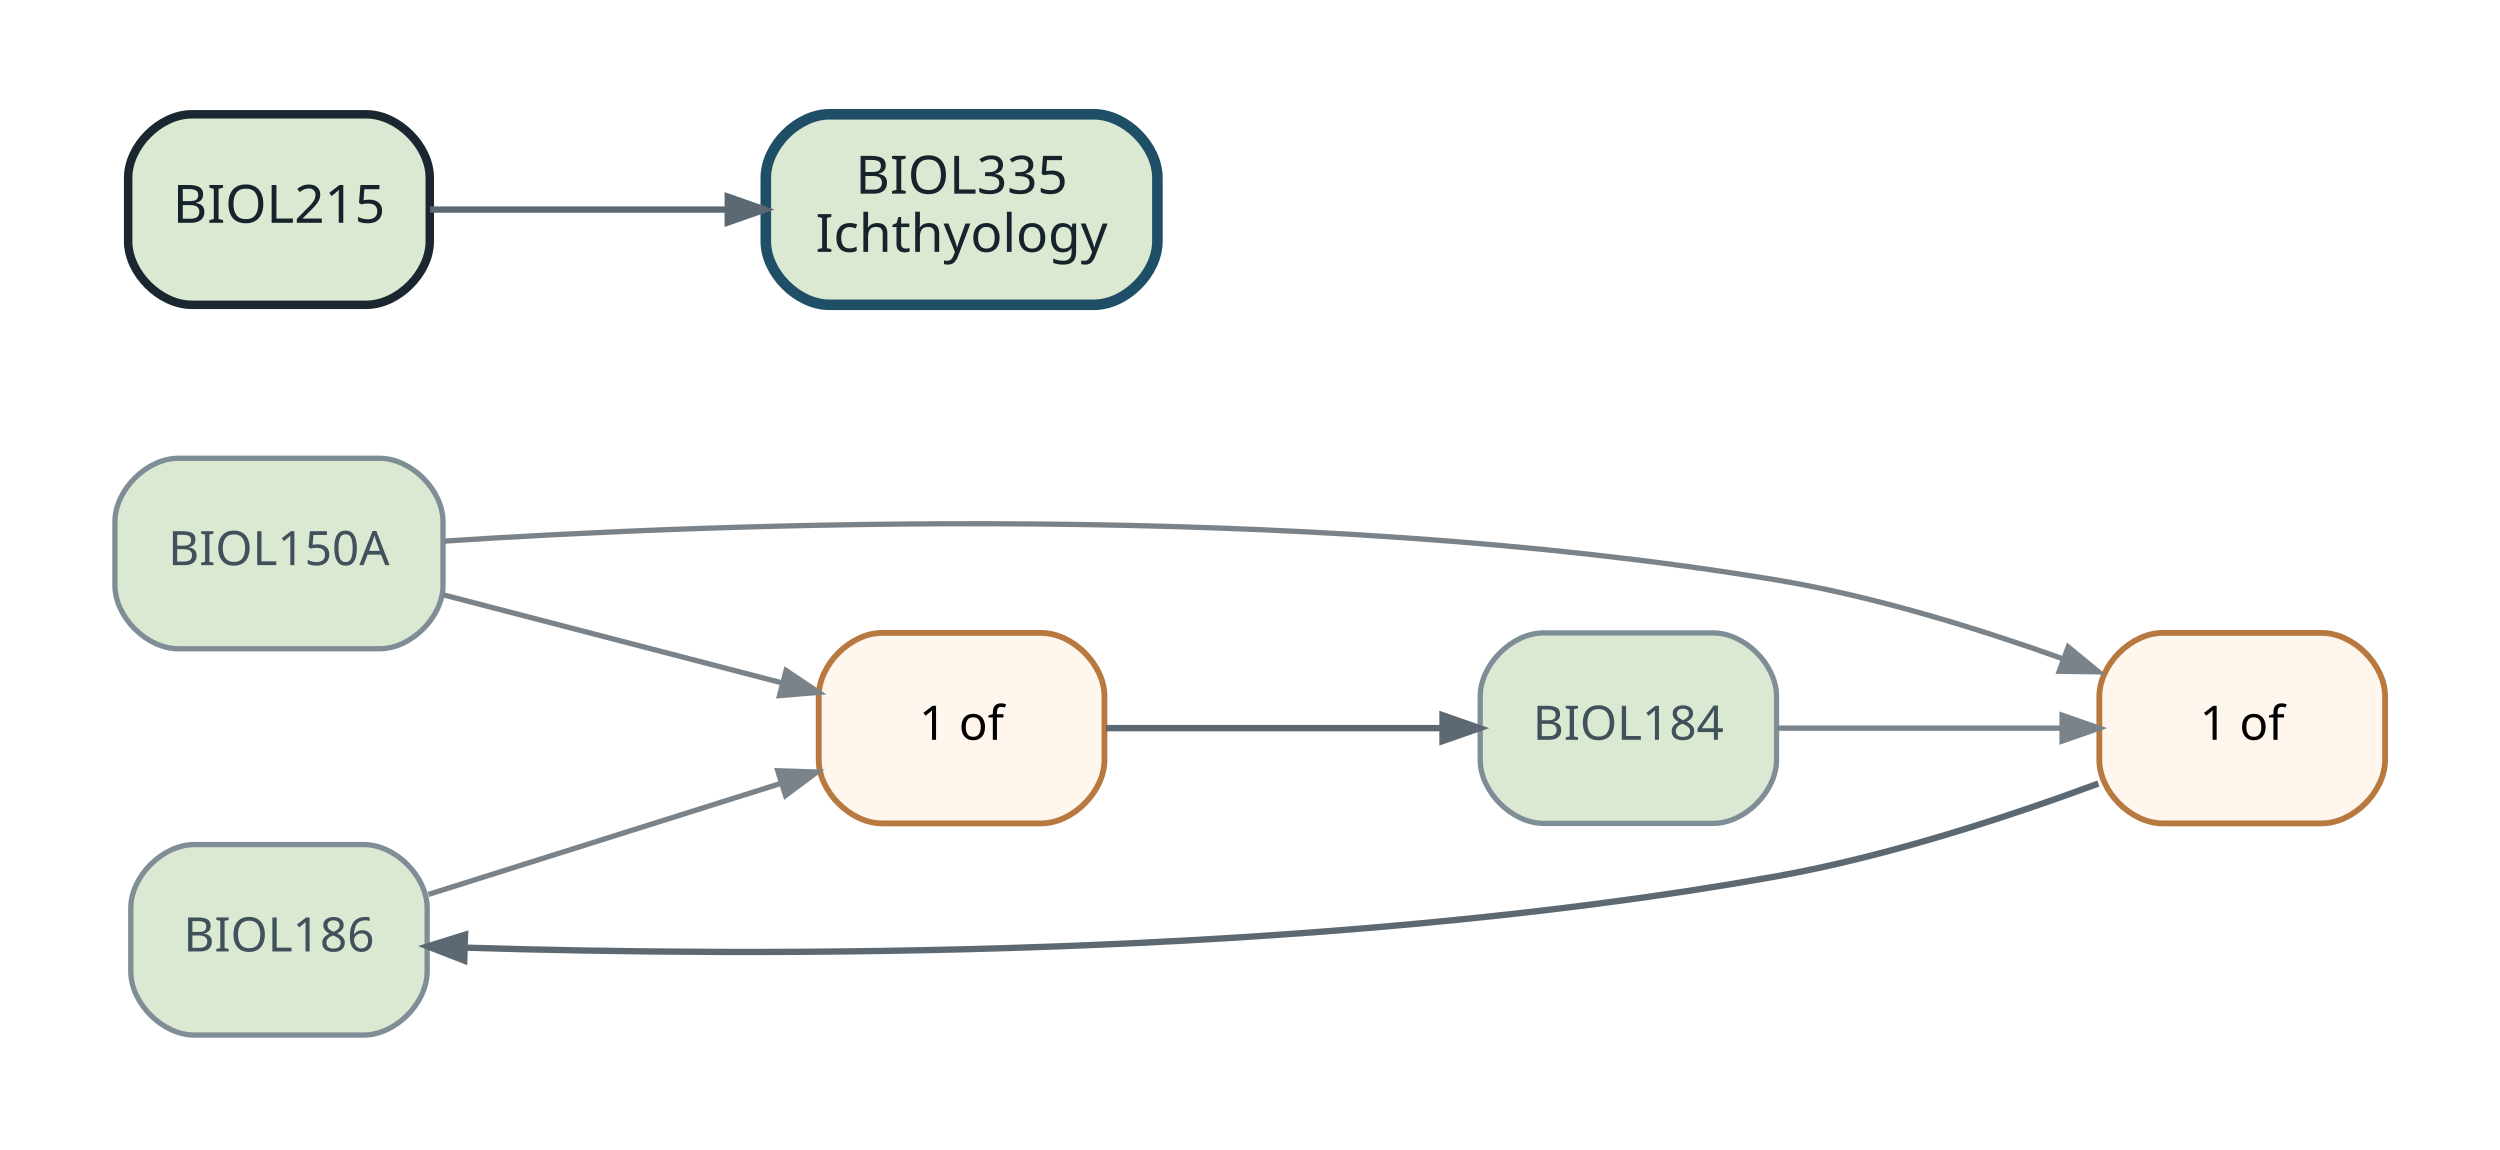
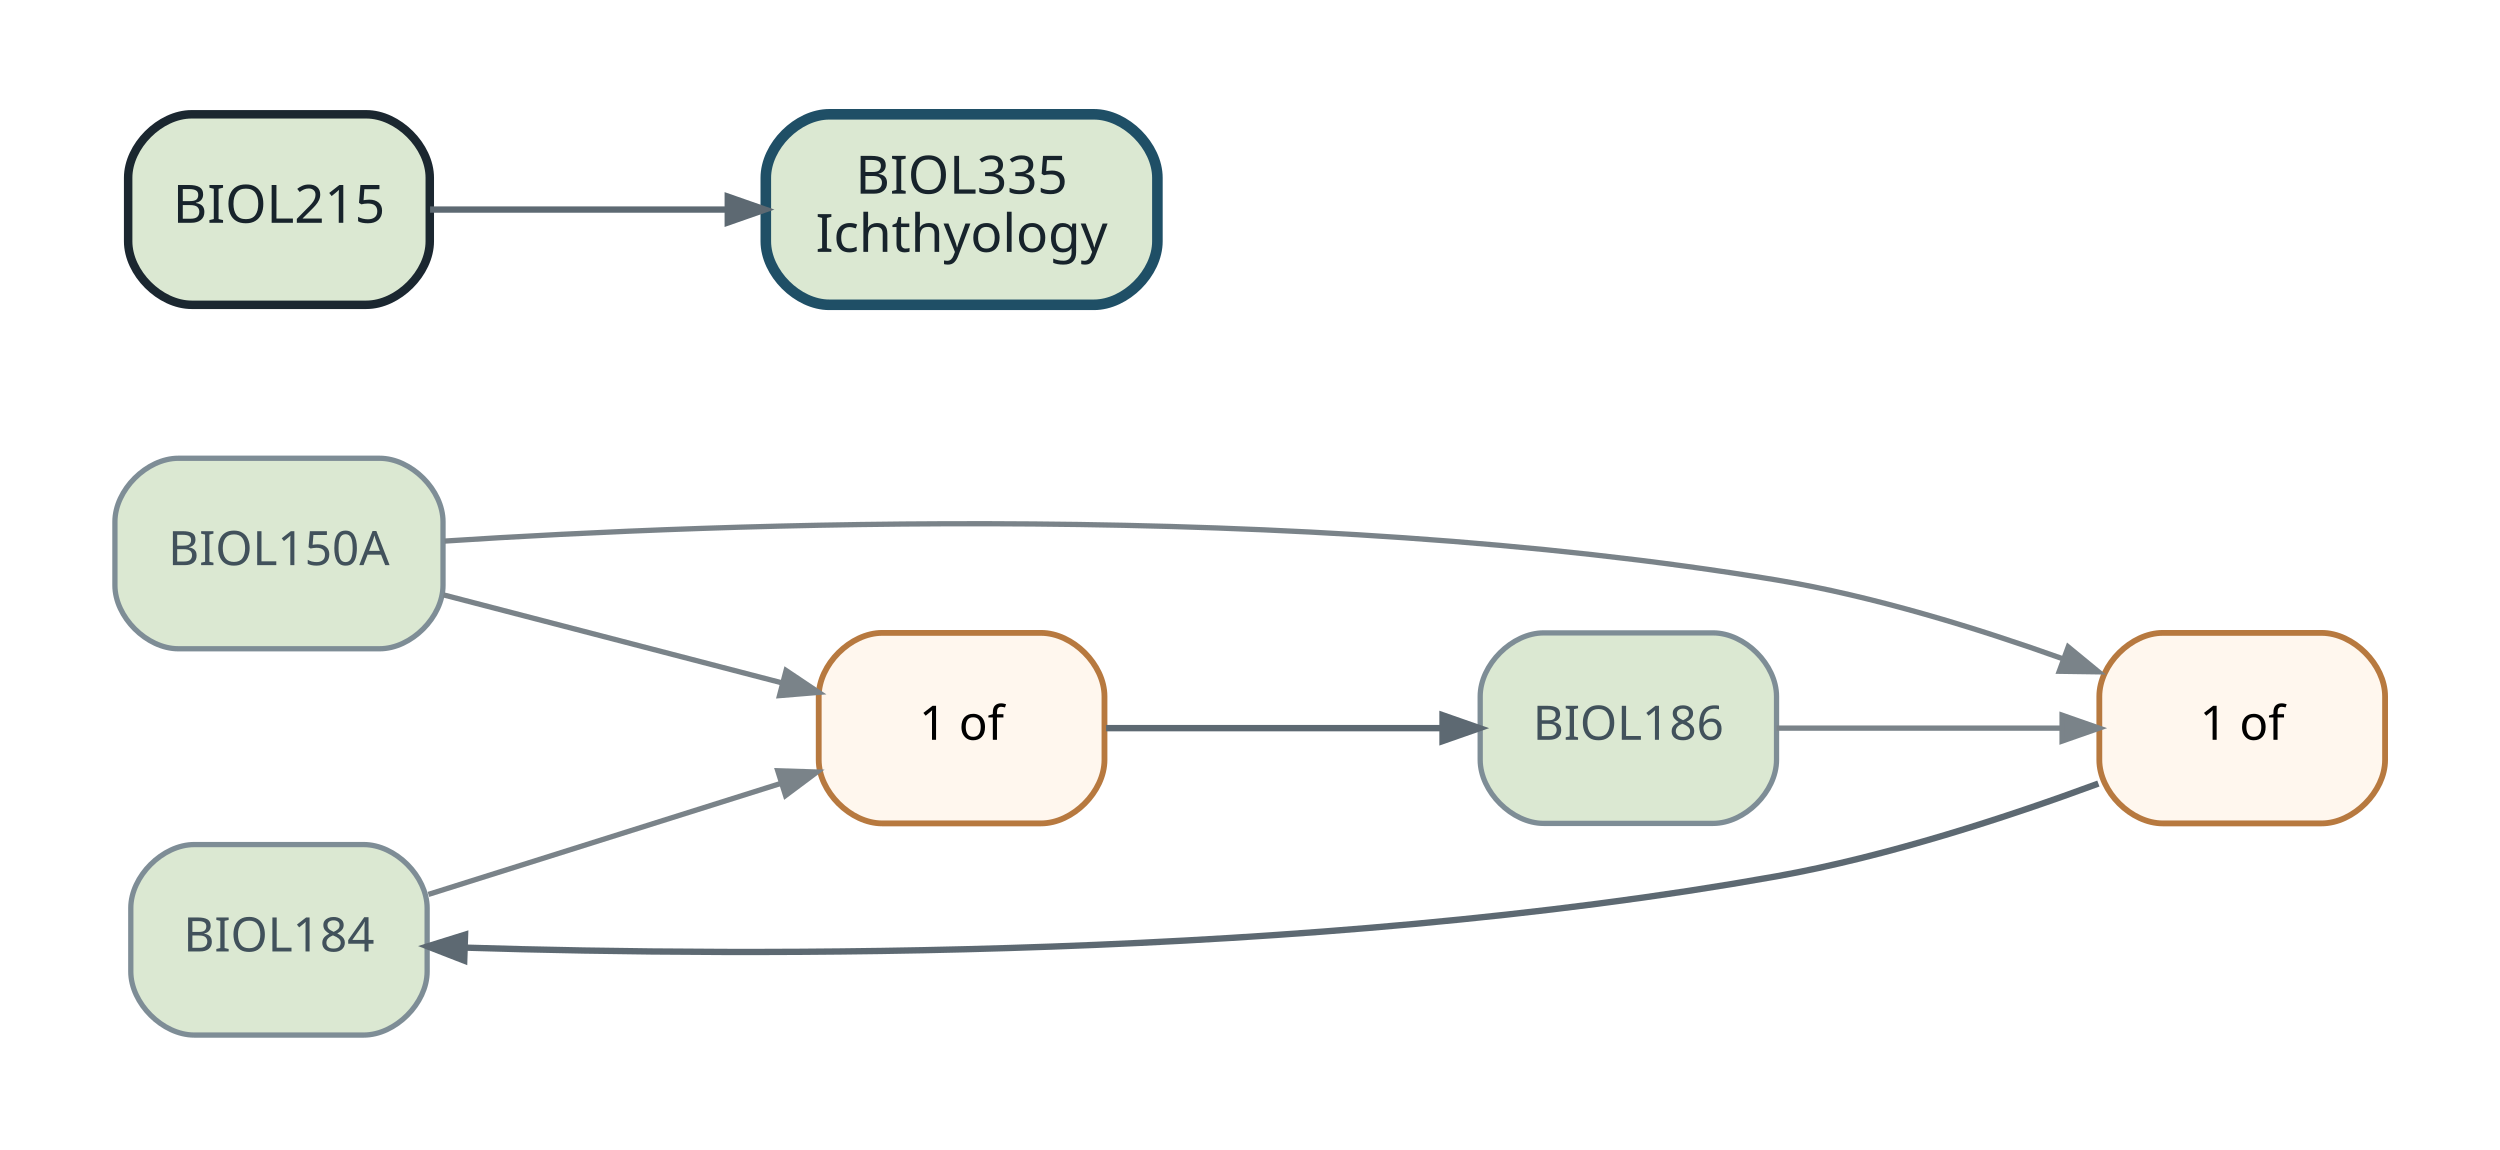
<svg xmlns="http://www.w3.org/2000/svg" xmlns:xlink="http://www.w3.org/1999/xlink" width="472pt" height="217pt" viewBox="0.00 0.00 472.20 217.20">
  <g id="graph0" class="graph" transform="scale(1 1) rotate(0) translate(21.6 195.6)">
    <g id="node1" class="node">
      <g id="a_node1">
        <a xlink:href="../../../courses/BIOL150A.html" xlink:title="BIOL150A: Modern Biology" target="_top">
          <path fill="#dbe8d2" stroke="#7e8d96" d="M50,-109C50,-109 12,-109 12,-109 6,-109 0,-103 0,-97 0,-97 0,-85 0,-85 0,-79 6,-73 12,-73 12,-73 50,-73 50,-73 56,-73 62,-79 62,-85 62,-85 62,-97 62,-97 62,-103 56,-109 50,-109" />
          <text text-anchor="middle" x="31" y="-88.8" font-family="Avenir Next" font-size="9.00" fill="#41515b">BIOL150A</text>
        </a>
      </g>
    </g>
    <g id="node6" class="node">
+       <path fill="#fff7ee" stroke="#b7793f" stroke-width="1.1" d="M417,-76C417,-76 387,-76 387,-76 381,-76 375,-70 375,-64 375,-64 375,-52 375,-52 375,-46 381,-40 387,-40 387,-40 417,-40 417,-40 423,-40 429,-46 429,-52 429,-52 429,-64 429,-64 429,-70 423,-76 417,-76" />
+       <text text-anchor="middle" x="402" y="-55.8" font-family="Avenir Next" font-size="9.00">1 of</text>
+     </g>
+     <g id="edge1" class="edge">
+       <path fill="none" stroke="#7a8389" d="M62.31,-93.35C114.25,-96.73 223.43,-101.04 314,-86 332.35,-82.95 352.14,-76.82 368.21,-71.07" />
+       <polygon fill="#7a8389" stroke="#7a8389" points="369.12,-73.35 374.85,-68.64 367.43,-68.75 369.12,-73.35" />
+     </g>
+     <g id="node7" class="node">
      <path fill="#fff7ee" stroke="#b7793f" stroke-width="1.1" d="M175,-76C175,-76 145,-76 145,-76 139,-76 133,-70 133,-64 133,-64 133,-52 133,-52 133,-46 139,-40 145,-40 145,-40 175,-40 175,-40 181,-40 187,-46 187,-52 187,-52 187,-64 187,-64 187,-70 181,-76 175,-76" />
      <text text-anchor="middle" x="160" y="-55.8" font-family="Avenir Next" font-size="9.00">1 of</text>
    </g>
-     <g id="edge1" class="edge">
+     <g id="edge4" class="edge">
      <path fill="none" stroke="#7a8389" d="M62.1,-83.18C81.3,-78.19 106.21,-71.72 125.96,-66.58" />
      <polygon fill="#7a8389" stroke="#7a8389" points="126.83,-68.89 132.99,-64.76 125.59,-64.15 126.83,-68.89" />
    </g>
-     <g id="node7" class="node">
-       <path fill="#fff7ee" stroke="#b7793f" stroke-width="1.1" d="M417,-76C417,-76 387,-76 387,-76 381,-76 375,-70 375,-64 375,-64 375,-52 375,-52 375,-46 381,-40 387,-40 387,-40 417,-40 417,-40 423,-40 429,-46 429,-52 429,-52 429,-64 429,-64 429,-70 423,-76 417,-76" />
-       <text text-anchor="middle" x="402" y="-55.8" font-family="Avenir Next" font-size="9.00">1 of</text>
-     </g>
-     <g id="edge4" class="edge">
-       <path fill="none" stroke="#7a8389" d="M62.31,-93.35C114.25,-96.73 223.43,-101.04 314,-86 332.35,-82.95 352.14,-76.82 368.21,-71.07" />
-       <polygon fill="#7a8389" stroke="#7a8389" points="369.12,-73.35 374.85,-68.64 367.43,-68.75 369.12,-73.35" />
-     </g>
    <g id="node2" class="node">
      <g id="a_node2">
-         <a xlink:href="../../../courses/BIOL186.html" xlink:title="BIOL186: Physiology and Cell Biology" target="_top">
+         <a xlink:href="../../../courses/BIOL184.html" xlink:title="BIOL184: Evolution and Biodiversity" target="_top">
          <path fill="#dbe8d2" stroke="#7e8d96" d="M47,-36C47,-36 15,-36 15,-36 9,-36 3,-30 3,-24 3,-24 3,-12 3,-12 3,-6 9,0 15,0 15,0 47,0 47,0 53,0 59,-6 59,-12 59,-12 59,-24 59,-24 59,-30 53,-36 47,-36" />
-           <text text-anchor="middle" x="31" y="-15.8" font-family="Avenir Next" font-size="9.00" fill="#41515b">BIOL186</text>
+           <text text-anchor="middle" x="31" y="-15.8" font-family="Avenir Next" font-size="9.00" fill="#41515b">BIOL184</text>
        </a>
      </g>
    </g>
-     <g id="edge2" class="edge">
+     <g id="edge5" class="edge">
      <path fill="none" stroke="#7a8389" d="M59.24,-26.58C78.76,-32.73 105.14,-41.04 125.87,-47.57" />
      <polygon fill="#7a8389" stroke="#7a8389" points="125.26,-49.94 132.67,-49.71 126.73,-45.27 125.26,-49.94" />
    </g>
    <g id="node3" class="node">
      <g id="a_node3">
-         <a xlink:href="../../../courses/BIOL184.html" xlink:title="BIOL184: Evolution and Biodiversity" target="_top">
+         <a xlink:href="../../../courses/BIOL186.html" xlink:title="BIOL186: Physiology and Cell Biology" target="_top">
          <path fill="#dbe8d2" stroke="#7e8d96" d="M302,-76C302,-76 270,-76 270,-76 264,-76 258,-70 258,-64 258,-64 258,-52 258,-52 258,-46 264,-40 270,-40 270,-40 302,-40 302,-40 308,-40 314,-46 314,-52 314,-52 314,-64 314,-64 314,-70 308,-76 302,-76" />
-           <text text-anchor="middle" x="286" y="-55.8" font-family="Avenir Next" font-size="9.00" fill="#41515b">BIOL184</text>
+           <text text-anchor="middle" x="286" y="-55.8" font-family="Avenir Next" font-size="9.00" fill="#41515b">BIOL186</text>
        </a>
      </g>
    </g>
-     <g id="edge5" class="edge">
+     <g id="edge2" class="edge">
      <path fill="none" stroke="#7a8389" d="M314.02,-58C330.15,-58 350.76,-58 367.87,-58" />
      <polygon fill="#7a8389" stroke="#7a8389" points="367.96,-60.45 374.96,-58 367.96,-55.55 367.96,-60.45" />
    </g>
    <g id="node4" class="node">
      <g id="a_node4">
        <a xlink:href="../../../courses/BIOL215.html" xlink:title="BIOL215: Principles of Ecology" target="_top">
          <path fill="#dbe8d2" stroke="#1b2730" stroke-width="1.6" d="M47.5,-174C47.5,-174 14.5,-174 14.5,-174 8.5,-174 2.5,-168 2.5,-162 2.5,-162 2.5,-150 2.5,-150 2.5,-144 8.5,-138 14.5,-138 14.5,-138 47.5,-138 47.5,-138 53.5,-138 59.5,-144 59.5,-150 59.5,-150 59.5,-162 59.5,-162 59.5,-168 53.5,-174 47.5,-174" />
          <text text-anchor="middle" x="31" y="-153.5" font-family="Avenir Next" font-size="10.00" fill="#17232b">BIOL215</text>
        </a>
      </g>
    </g>
    <g id="node5" class="node">
      <g id="a_node5">
        <a xlink:href="../../../courses/BIOL335.html" xlink:title="BIOL335: Ichthyology" target="_top">
          <path fill="#dbe8d2" stroke="#1f4f66" stroke-width="2" d="M185,-174C185,-174 135,-174 135,-174 129,-174 123,-168 123,-162 123,-162 123,-150 123,-150 123,-144 129,-138 135,-138 135,-138 185,-138 185,-138 191,-138 197,-144 197,-150 197,-150 197,-162 197,-162 197,-168 191,-174 185,-174" />
          <text text-anchor="middle" x="160" y="-159" font-family="Avenir Next" font-size="10.00" fill="#17232b">BIOL335</text>
          <text text-anchor="middle" x="160" y="-148" font-family="Avenir Next" font-size="10.00" fill="#17232b">Ichthyology</text>
        </a>
      </g>
    </g>
    <g id="edge7" class="edge">
      <path fill="none" stroke="#5d6972" stroke-width="1.2" d="M59.56,-156C75.92,-156 97.02,-156 115.57,-156" />
      <polygon fill="#5d6972" stroke="#5d6972" stroke-width="1.2" points="115.81,-158.45 122.81,-156 115.81,-153.55 115.81,-158.45" />
    </g>
    <g id="edge3" class="edge">
+       <path fill="none" stroke="#5d6972" stroke-width="1.2" d="M374.82,-47.53C357.79,-41.24 334.93,-33.74 314,-30 225.77,-14.22 119.67,-14.86 66.27,-16.52" />
+       <polygon fill="#5d6972" stroke="#5d6972" stroke-width="1.2" points="66.01,-14.07 59.09,-16.76 66.17,-18.97 66.01,-14.07" />
+     </g>
+     <g id="edge6" class="edge">
      <path fill="none" stroke="#5d6972" stroke-width="1.2" d="M187.3,-58C205.79,-58 230.7,-58 250.74,-58" />
      <polygon fill="#5d6972" stroke="#5d6972" stroke-width="1.2" points="250.88,-60.45 257.88,-58 250.88,-55.55 250.88,-60.45" />
    </g>
-     <g id="edge6" class="edge">
-       <path fill="none" stroke="#5d6972" stroke-width="1.2" d="M374.82,-47.53C357.79,-41.24 334.93,-33.74 314,-30 225.77,-14.22 119.67,-14.86 66.27,-16.52" />
-       <polygon fill="#5d6972" stroke="#5d6972" stroke-width="1.2" points="66.01,-14.07 59.09,-16.76 66.17,-18.97 66.01,-14.07" />
-     </g>
  </g>
</svg>
